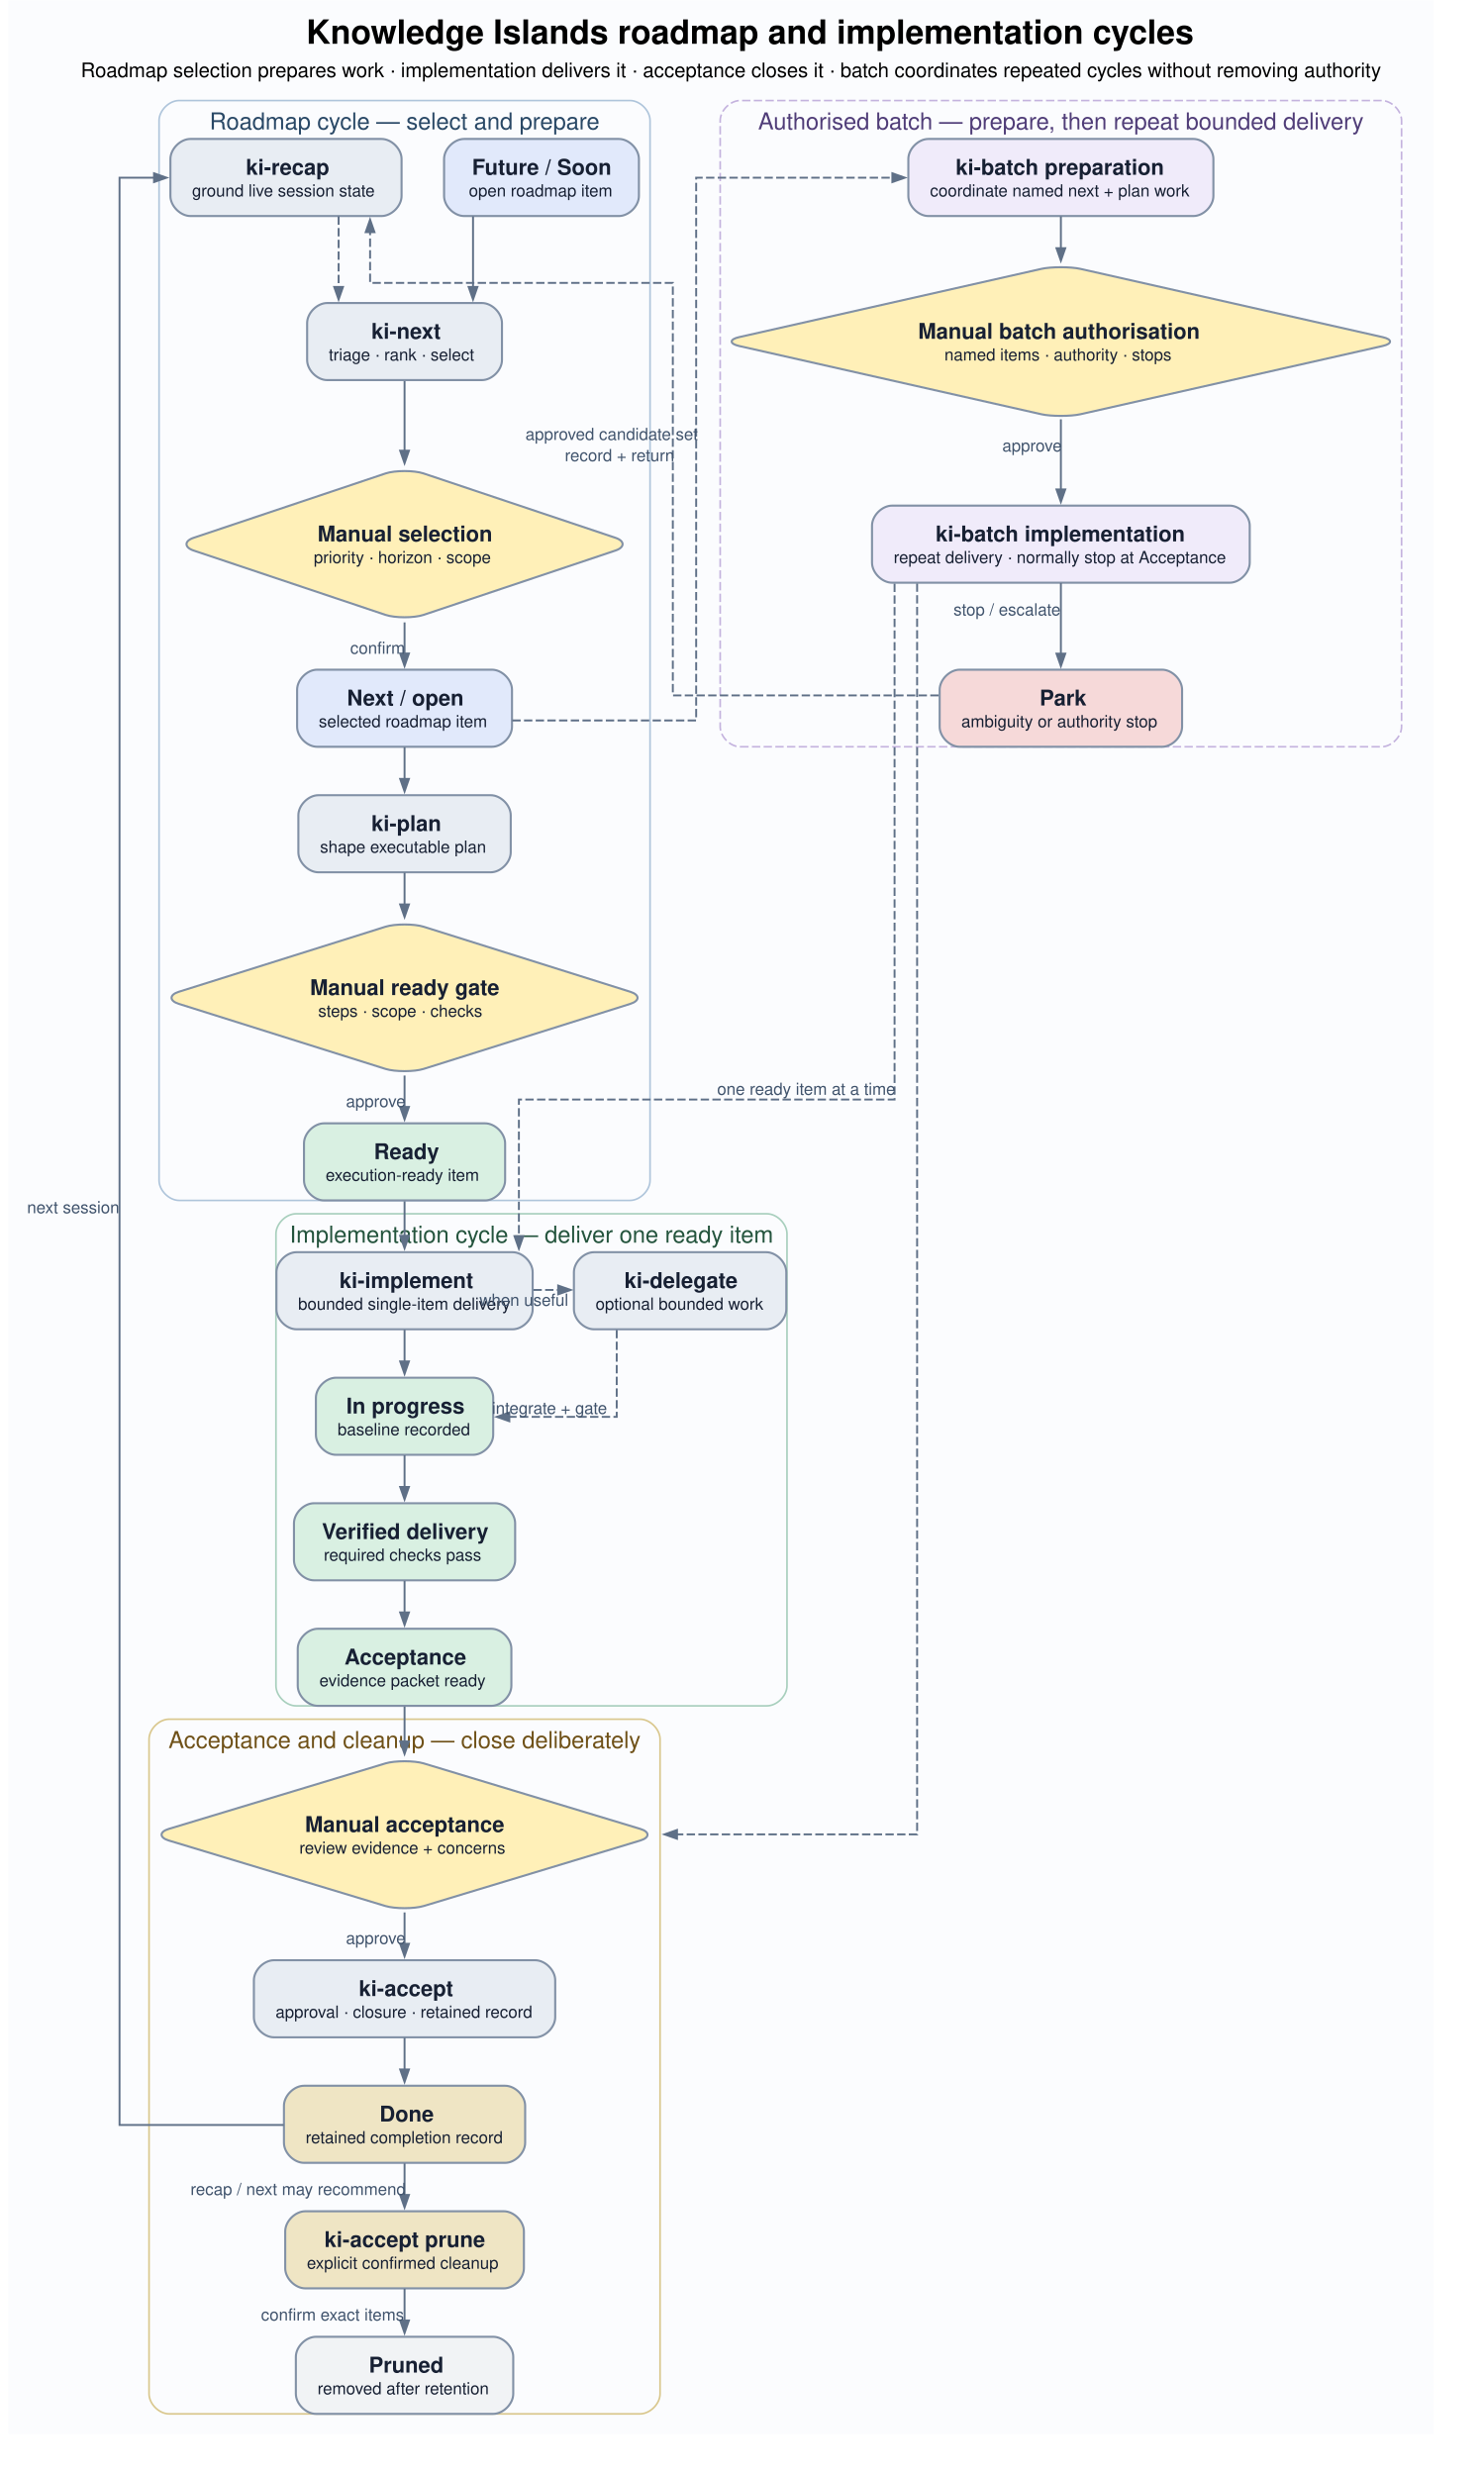
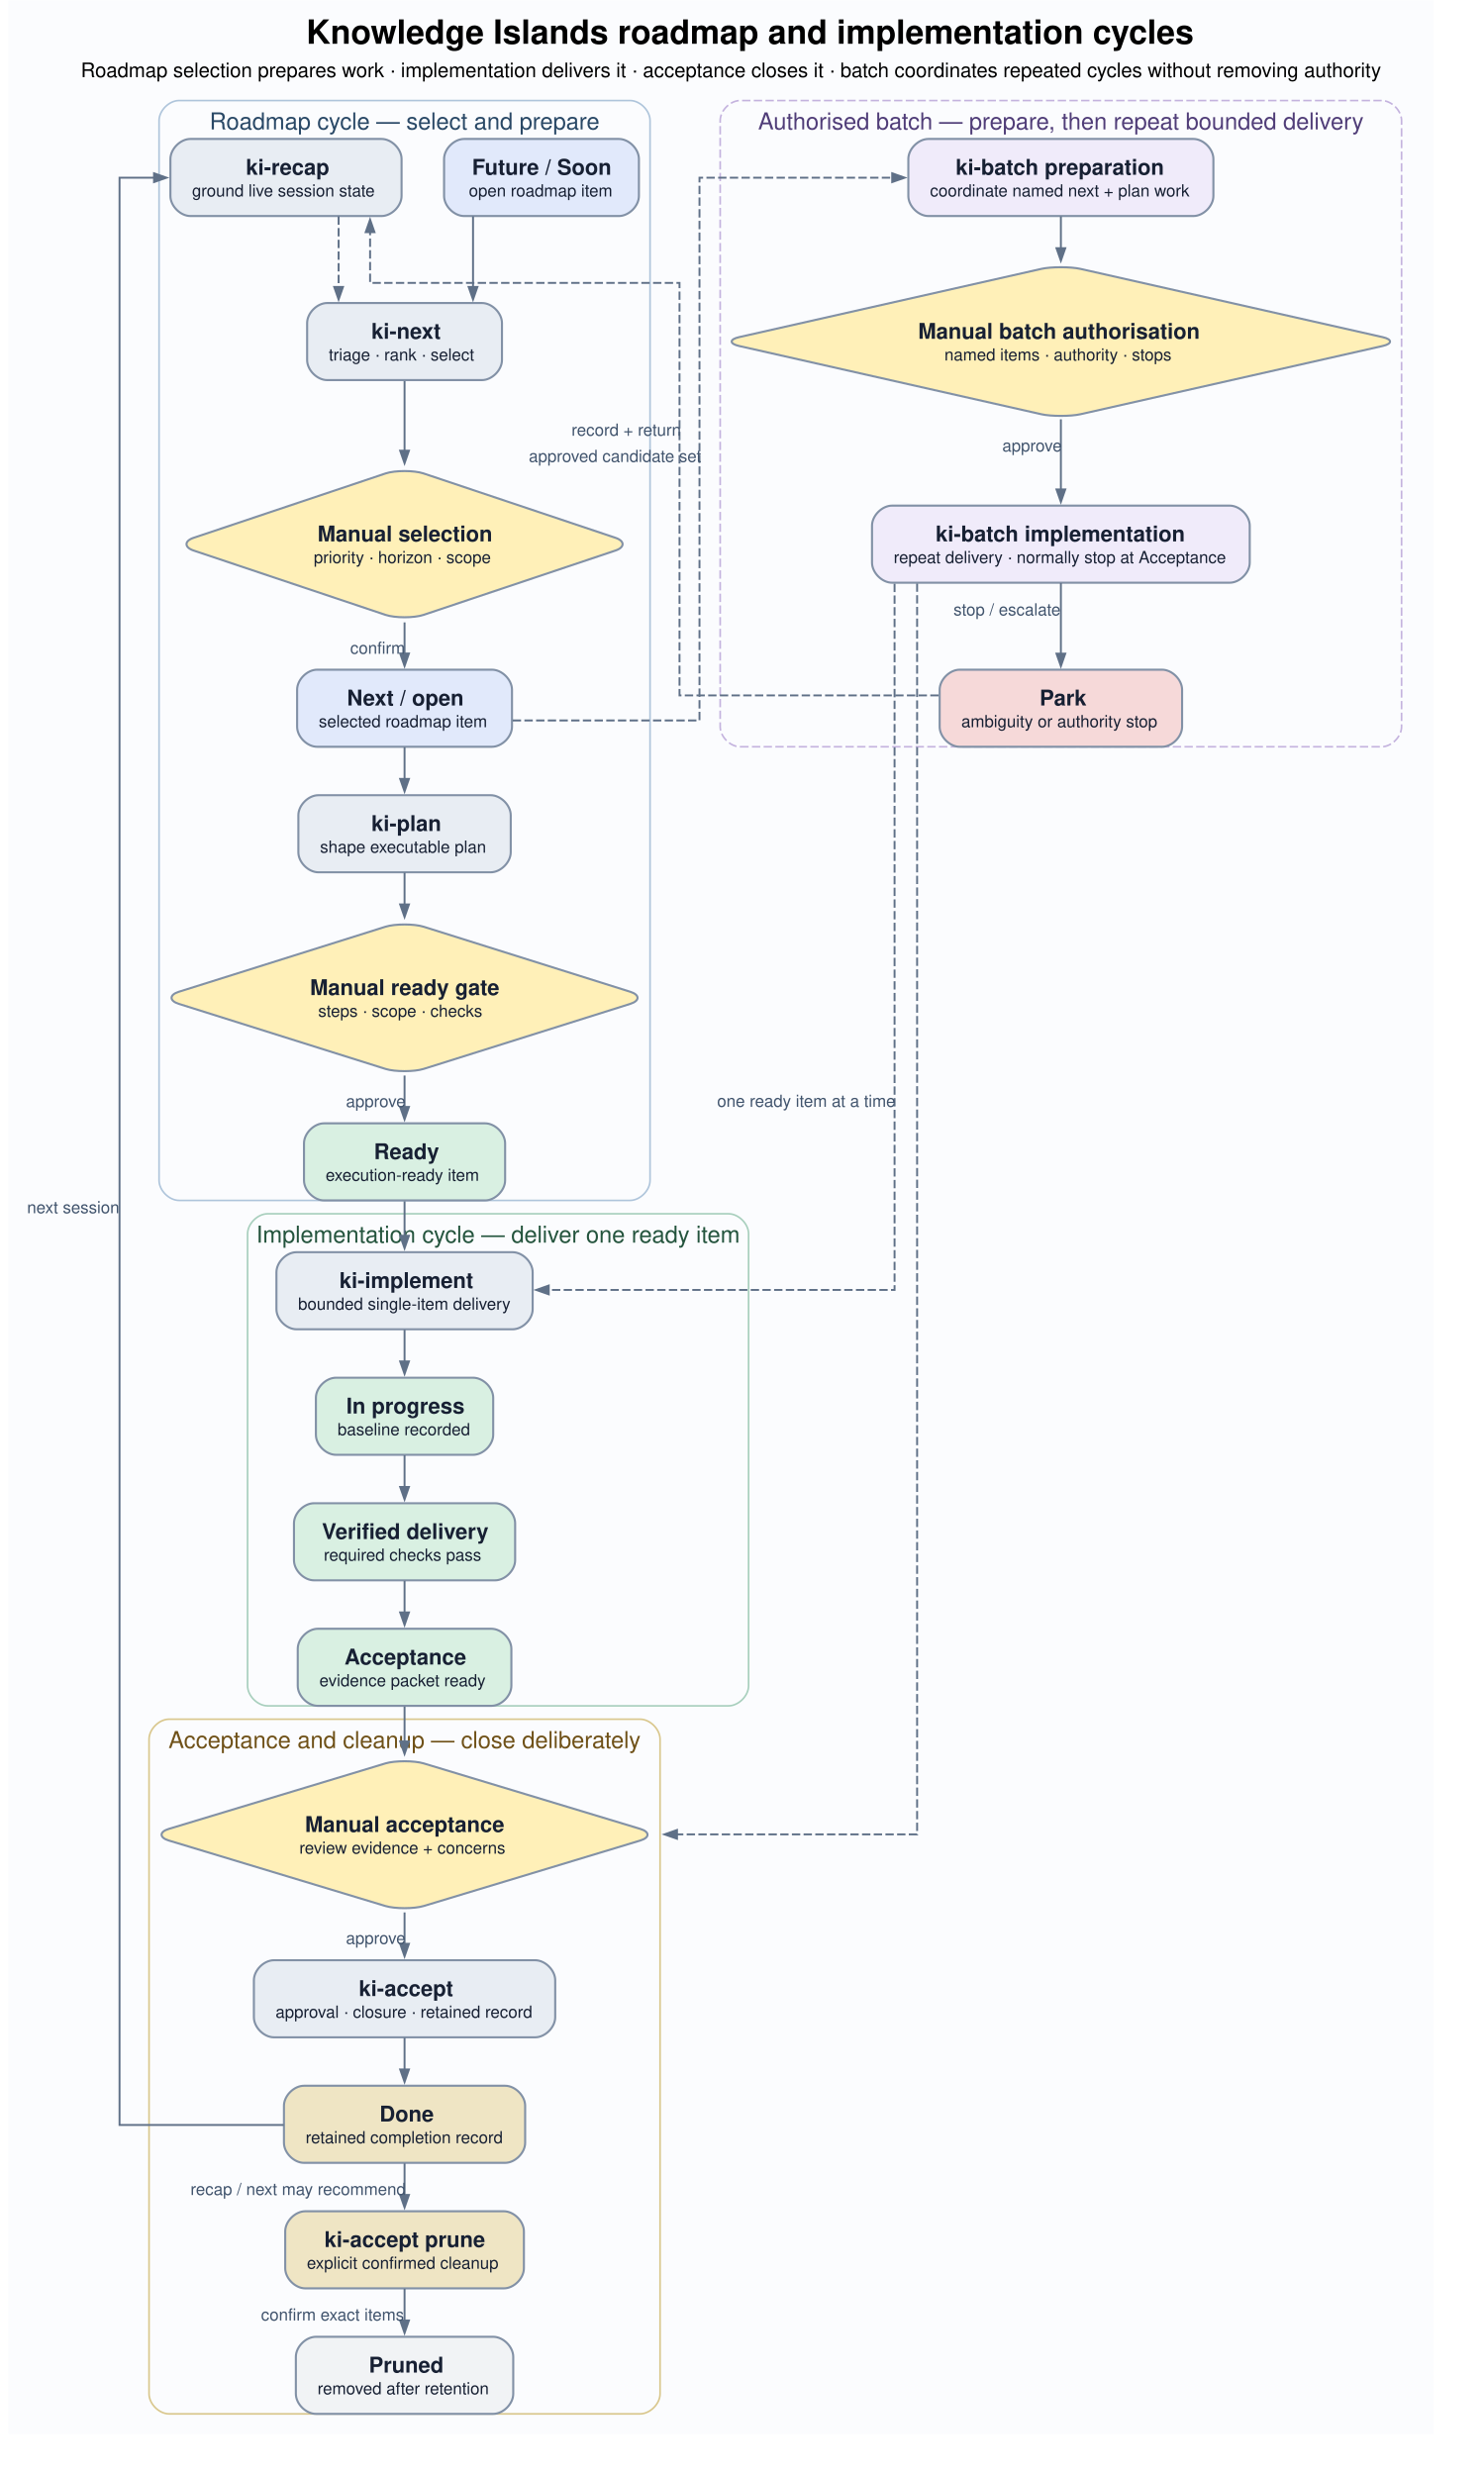
<svg xmlns="http://www.w3.org/2000/svg" width="904pt" height="1508pt" viewBox="25.00 25.00 879.00 1482.00">
  <g id="graph0" class="graph" transform="scale(1 1) rotate(0) translate(29.2 1478.4)">
    <polygon fill="#fbfcfe" stroke="none" points="-4,4 -4,-1453.2 849.5,-1453.2 849.5,4 -4,4" />
    <text xml:space="preserve" text-anchor="start" x="143" y="-1427.2" font-family="Helvetica,sans-Serif" font-size="20.00">      </text>
    <text xml:space="preserve" text-anchor="start" x="174.5" y="-1427.2" font-family="Helvetica,sans-Serif" font-weight="bold" font-size="20.00">Knowledge Islands roadmap and implementation cycles</text>
    <text xml:space="preserve" text-anchor="start" x="8" y="-1407.2" font-family="Helvetica,sans-Serif" font-size="20.00">      </text>
    <text xml:space="preserve" text-anchor="start" x="39.5" y="-1407.2" font-family="Helvetica,sans-Serif" font-size="12.00">Roadmap selection prepares work · implementation delivers it · acceptance closes it · batch coordinates repeated cycles without removing authority</text>
    <text xml:space="preserve" text-anchor="start" x="816.5" y="-1407.2" font-family="Helvetica,sans-Serif" font-size="20.00">    </text>
    <g id="clust1" class="cluster">
      <path fill="#fbfcfe" stroke="#afc5db" d="M98.34,-734.6C98.34,-734.6 368.33,-734.6 368.33,-734.6 374.33,-734.6 380.34,-740.6 380.34,-746.6 380.34,-746.6 380.34,-1381.2 380.34,-1381.2 380.34,-1387.2 374.34,-1393.2 368.34,-1393.2 368.34,-1393.2 98.34,-1393.2 98.34,-1393.2 92.34,-1393.2 86.34,-1387.2 86.34,-1381.2 86.34,-1381.2 86.34,-746.6 86.34,-746.6 86.34,-740.6 92.34,-734.6 98.34,-734.6" />
      <text xml:space="preserve" text-anchor="middle" x="233.34" y="-1375.9" font-family="Helvetica,sans-Serif" font-size="14.00" fill="#294866">Roadmap cycle — select and prepare</text>
    </g>
    <g id="clust2" class="cluster">
-       <path fill="#fbfcfe" stroke="#a8cfbd" d="M168.34,-431.96C168.34,-431.96 450.34,-431.96 450.34,-431.96 456.33,-431.96 462.34,-437.96 462.34,-443.96 462.34,-443.96 462.34,-714.6 462.34,-714.6 462.34,-720.6 456.34,-726.6 450.34,-726.6 450.34,-726.6 168.34,-726.6 168.34,-726.6 162.34,-726.6 156.34,-720.6 156.34,-714.6 156.34,-714.6 156.34,-443.96 156.34,-443.96 156.34,-437.96 162.34,-431.96 168.34,-431.96" />
-       <text xml:space="preserve" text-anchor="middle" x="309.34" y="-709.3" font-family="Helvetica,sans-Serif" font-size="14.00" fill="#24543d">Implementation cycle — deliver one ready item</text>
-     </g>
-     <g id="clust4" class="cluster">
+       <path fill="#fbfcfe" stroke="#a8cfbd" d="M151.34,-431.96C151.34,-431.96 427.33,-431.96 427.33,-431.96 433.33,-431.96 439.34,-437.96 439.34,-443.96 439.34,-443.96 439.34,-714.6 439.34,-714.6 439.34,-720.6 433.34,-726.6 427.34,-726.6 427.34,-726.6 151.34,-726.6 151.34,-726.6 145.34,-726.6 139.34,-720.6 139.34,-714.6 139.34,-714.6 139.34,-443.96 139.34,-443.96 139.34,-437.96 145.34,-431.96 151.34,-431.96" />
+       <text xml:space="preserve" text-anchor="middle" x="289.34" y="-709.3" font-family="Helvetica,sans-Serif" font-size="14.00" fill="#24543d">Implementation cycle — deliver one ready item</text>
+     </g>
+     <g id="clust3" class="cluster">
      <path fill="#fbfcfe" stroke="#d9c78d" d="M92.34,-8C92.34,-8 374.34,-8 374.34,-8 380.33,-8 386.34,-14 386.34,-20 386.34,-20 386.34,-411.96 386.34,-411.96 386.34,-417.96 380.34,-423.96 374.34,-423.96 374.34,-423.96 92.34,-423.96 92.34,-423.96 86.34,-423.96 80.34,-417.96 80.34,-411.96 80.34,-411.96 80.34,-20 80.34,-20 80.34,-14 86.34,-8 92.34,-8" />
      <text xml:space="preserve" text-anchor="middle" x="233.34" y="-406.66" font-family="Helvetica,sans-Serif" font-size="14.00" fill="#6f5118">Acceptance and cleanup — close deliberately</text>
    </g>
-     <g id="clust5" class="cluster">
+     <g id="clust4" class="cluster">
      <path fill="#fbfcfe" stroke="#c4b3de" stroke-dasharray="5,2" d="M434.34,-1006.24C434.34,-1006.24 818.34,-1006.24 818.34,-1006.24 824.34,-1006.24 830.34,-1012.24 830.34,-1018.24 830.34,-1018.24 830.34,-1381.2 830.34,-1381.2 830.34,-1387.2 824.34,-1393.2 818.34,-1393.2 818.34,-1393.2 434.34,-1393.2 434.34,-1393.2 428.34,-1393.2 422.34,-1387.2 422.34,-1381.2 422.34,-1381.2 422.34,-1018.24 422.34,-1018.24 422.34,-1012.24 428.34,-1006.24 434.34,-1006.24" />
      <text xml:space="preserve" text-anchor="middle" x="626.34" y="-1375.9" font-family="Helvetica,sans-Serif" font-size="14.00" fill="#503d78">Authorised batch — prepare, then repeat bounded delivery</text>
    </g>
    <g id="node1" class="node">
      <path fill="#e8edf3" stroke="#8291a6" stroke-width="1.25" d="M219.55,-1370.2C219.55,-1370.2 105.12,-1370.2 105.12,-1370.2 99.12,-1370.2 93.13,-1364.2 93.13,-1358.2 93.13,-1358.2 93.13,-1336.04 93.13,-1336.04 93.13,-1330.04 99.13,-1324.04 105.13,-1324.04 105.13,-1324.04 219.55,-1324.04 219.55,-1324.04 225.55,-1324.04 231.55,-1330.04 231.55,-1336.04 231.55,-1336.04 231.55,-1358.2 231.55,-1358.2 231.55,-1364.2 225.55,-1370.2 219.55,-1370.2" />
      <text xml:space="preserve" text-anchor="start" x="134.59" y="-1348.77" font-family="Helvetica,sans-Serif" font-size="13.00" fill="#172033"> </text>
      <text xml:space="preserve" text-anchor="start" x="138.34" y="-1348.77" font-family="Helvetica,sans-Serif" font-weight="bold" font-size="13.00" fill="#172033">ki-recap</text>
      <text xml:space="preserve" text-anchor="start" x="106.09" y="-1335.77" font-family="Helvetica,sans-Serif" font-size="10.00" fill="#172033">ground live session state</text>
      <text xml:space="preserve" text-anchor="start" x="214.84" y="-1335.77" font-family="Helvetica,sans-Serif" font-size="13.00" fill="#172033"> </text>
    </g>
    <g id="node3" class="node">
      <path fill="#e8edf3" stroke="#8291a6" stroke-width="1.25" d="M279.67,-1271.96C279.67,-1271.96 187,-1271.96 187,-1271.96 181,-1271.96 175,-1265.96 175,-1259.96 175,-1259.96 175,-1237.8 175,-1237.8 175,-1231.8 181,-1225.8 187,-1225.8 187,-1225.8 279.67,-1225.8 279.67,-1225.8 285.67,-1225.8 291.67,-1231.8 291.67,-1237.8 291.67,-1237.8 291.67,-1259.96 291.67,-1259.96 291.67,-1265.96 285.67,-1271.96 279.67,-1271.96" />
      <text xml:space="preserve" text-anchor="start" x="209.71" y="-1250.53" font-family="Helvetica,sans-Serif" font-size="13.00" fill="#172033"> </text>
      <text xml:space="preserve" text-anchor="start" x="213.46" y="-1250.53" font-family="Helvetica,sans-Serif" font-weight="bold" font-size="13.00" fill="#172033">ki-next</text>
      <text xml:space="preserve" text-anchor="start" x="187.96" y="-1237.53" font-family="Helvetica,sans-Serif" font-size="10.00" fill="#172033">triage · rank · select</text>
      <text xml:space="preserve" text-anchor="start" x="274.96" y="-1237.53" font-family="Helvetica,sans-Serif" font-size="13.00" fill="#172033"> </text>
    </g>
    <g id="edge1" class="edge">
      <path fill="none" stroke="#5f7087" stroke-width="1.15" stroke-dasharray="5,2" d="M193.85,-1323.84C193.85,-1323.84 193.85,-1281.58 193.85,-1281.58" />
      <polygon fill="#5f7087" stroke="#5f7087" stroke-width="1.15" points="196.47,-1281.58 193.85,-1274.08 191.22,-1281.58 196.47,-1281.58" />
    </g>
    <g id="node2" class="node">
      <path fill="#e1e9fb" stroke="#8291a6" stroke-width="1.25" d="M361.67,-1370.2C361.67,-1370.2 269,-1370.2 269,-1370.2 263,-1370.2 257,-1364.2 257,-1358.2 257,-1358.2 257,-1336.04 257,-1336.04 257,-1330.04 263,-1324.04 269,-1324.04 269,-1324.04 361.67,-1324.04 361.67,-1324.04 367.67,-1324.04 373.67,-1330.04 373.67,-1336.04 373.67,-1336.04 373.67,-1358.2 373.67,-1358.2 373.67,-1364.2 367.67,-1370.2 361.67,-1370.2" />
      <text xml:space="preserve" text-anchor="start" x="269.96" y="-1348.77" font-family="Helvetica,sans-Serif" font-size="13.00" fill="#172033"> </text>
      <text xml:space="preserve" text-anchor="start" x="273.71" y="-1348.77" font-family="Helvetica,sans-Serif" font-weight="bold" font-size="13.00" fill="#172033">Future / Soon</text>
      <text xml:space="preserve" text-anchor="start" x="271.84" y="-1335.77" font-family="Helvetica,sans-Serif" font-size="10.00" fill="#172033">open roadmap item</text>
      <text xml:space="preserve" text-anchor="start" x="355.09" y="-1335.77" font-family="Helvetica,sans-Serif" font-size="13.00" fill="#172033"> </text>
    </g>
    <g id="edge2" class="edge">
      <path fill="none" stroke="#5f7087" stroke-width="1.15" d="M274.34,-1323.84C274.34,-1323.84 274.34,-1281.58 274.34,-1281.58" />
      <polygon fill="#5f7087" stroke="#5f7087" stroke-width="1.15" points="276.96,-1281.58 274.34,-1274.08 271.71,-1281.58 276.96,-1281.58" />
    </g>
    <g id="node4" class="node">
      <path fill="#fff0b8" stroke="#8291a6" stroke-width="1.25" d="M221.96,-1169.91C221.96,-1169.91 107.04,-1131.37 107.04,-1131.37 101.35,-1129.47 101.35,-1125.65 107.04,-1123.75 107.04,-1123.75 221.96,-1085.21 221.96,-1085.21 227.65,-1083.31 239.02,-1083.31 244.71,-1085.21 244.71,-1085.21 359.63,-1123.75 359.63,-1123.75 365.32,-1125.65 365.32,-1129.47 359.63,-1131.37 359.63,-1131.37 244.71,-1169.91 244.71,-1169.91 239.02,-1171.81 227.65,-1171.81 221.96,-1169.91" />
      <text xml:space="preserve" text-anchor="start" x="177.46" y="-1129.21" font-family="Helvetica,sans-Serif" font-size="13.00" fill="#172033"> </text>
      <text xml:space="preserve" text-anchor="start" x="181.21" y="-1129.21" font-family="Helvetica,sans-Serif" font-weight="bold" font-size="13.00" fill="#172033">Manual selection</text>
      <text xml:space="preserve" text-anchor="start" x="178.96" y="-1116.21" font-family="Helvetica,sans-Serif" font-size="10.00" fill="#172033">priority · horizon · scope</text>
      <text xml:space="preserve" text-anchor="start" x="283.96" y="-1116.21" font-family="Helvetica,sans-Serif" font-size="13.00" fill="#172033"> </text>
    </g>
    <g id="edge3" class="edge">
      <path fill="none" stroke="#5f7087" stroke-width="1.15" d="M233.34,-1225.2C233.34,-1225.2 233.34,-1183.52 233.34,-1183.52" />
      <polygon fill="#5f7087" stroke="#5f7087" stroke-width="1.15" points="235.96,-1183.52 233.34,-1176.02 230.71,-1183.52 235.96,-1183.52" />
    </g>
    <g id="node5" class="node">
      <path fill="#e1e9fb" stroke="#8291a6" stroke-width="1.25" d="M285.67,-1052.4C285.67,-1052.4 181,-1052.4 181,-1052.4 175,-1052.4 169,-1046.4 169,-1040.4 169,-1040.4 169,-1018.24 169,-1018.24 169,-1012.24 175,-1006.24 181,-1006.24 181,-1006.24 285.67,-1006.24 285.67,-1006.24 291.67,-1006.24 297.67,-1012.24 297.67,-1018.24 297.67,-1018.24 297.67,-1040.4 297.67,-1040.4 297.67,-1046.4 291.67,-1052.4 285.67,-1052.4" />
      <text xml:space="preserve" text-anchor="start" x="195.09" y="-1030.97" font-family="Helvetica,sans-Serif" font-size="13.00" fill="#172033"> </text>
      <text xml:space="preserve" text-anchor="start" x="198.84" y="-1030.97" font-family="Helvetica,sans-Serif" font-weight="bold" font-size="13.00" fill="#172033">Next / open</text>
      <text xml:space="preserve" text-anchor="start" x="181.96" y="-1017.97" font-family="Helvetica,sans-Serif" font-size="10.00" fill="#172033">selected roadmap item</text>
      <text xml:space="preserve" text-anchor="start" x="280.96" y="-1017.97" font-family="Helvetica,sans-Serif" font-size="13.00" fill="#172033"> </text>
    </g>
    <g id="edge4" class="edge">
      <path fill="none" stroke="#5f7087" stroke-width="1.15" d="M233.34,-1080.74C233.34,-1080.74 233.34,-1062.08 233.34,-1062.08" />
      <polygon fill="#5f7087" stroke="#5f7087" stroke-width="1.15" points="235.96,-1062.08 233.34,-1054.58 230.71,-1062.08 235.96,-1062.08" />
      <text xml:space="preserve" text-anchor="middle" x="217.21" y="-1061.91" font-family="Helvetica,sans-Serif" font-size="10.00" fill="#41546d">confirm</text>
    </g>
    <g id="node6" class="node">
      <path fill="#e8edf3" stroke="#8291a6" stroke-width="1.25" d="M284.92,-977.24C284.92,-977.24 181.75,-977.24 181.75,-977.24 175.75,-977.24 169.75,-971.24 169.75,-965.24 169.75,-965.24 169.75,-943.08 169.75,-943.08 169.75,-937.08 175.75,-931.08 181.75,-931.08 181.75,-931.08 284.92,-931.08 284.92,-931.08 290.92,-931.08 296.92,-937.08 296.92,-943.08 296.92,-943.08 296.92,-965.24 296.92,-965.24 296.92,-971.24 290.92,-977.24 284.92,-977.24" />
      <text xml:space="preserve" text-anchor="start" x="209.71" y="-955.81" font-family="Helvetica,sans-Serif" font-size="13.00" fill="#172033"> </text>
      <text xml:space="preserve" text-anchor="start" x="213.46" y="-955.81" font-family="Helvetica,sans-Serif" font-weight="bold" font-size="13.00" fill="#172033">ki-plan</text>
      <text xml:space="preserve" text-anchor="start" x="182.71" y="-942.81" font-family="Helvetica,sans-Serif" font-size="10.00" fill="#172033">shape executable plan</text>
      <text xml:space="preserve" text-anchor="start" x="280.21" y="-942.81" font-family="Helvetica,sans-Serif" font-size="13.00" fill="#172033"> </text>
    </g>
    <g id="edge5" class="edge">
      <path fill="none" stroke="#5f7087" stroke-width="1.15" d="M233.34,-1005.95C233.34,-1005.95 233.34,-987.01 233.34,-987.01" />
      <polygon fill="#5f7087" stroke="#5f7087" stroke-width="1.15" points="235.96,-987.01 233.34,-979.51 230.71,-987.01 235.96,-987.01" />
    </g>
-     <g id="node19" class="node">
+     <g id="node18" class="node">
      <path fill="#f0ebfa" stroke="#8291a6" stroke-width="1.25" d="M705.67,-1370.2C705.67,-1370.2 547,-1370.2 547,-1370.2 541,-1370.2 535,-1364.2 535,-1358.2 535,-1358.2 535,-1336.04 535,-1336.04 535,-1330.04 541,-1324.04 547,-1324.04 547,-1324.04 705.67,-1324.04 705.67,-1324.04 711.67,-1324.04 717.67,-1330.04 717.67,-1336.04 717.67,-1336.04 717.67,-1358.2 717.67,-1358.2 717.67,-1364.2 711.67,-1370.2 705.67,-1370.2" />
      <text xml:space="preserve" text-anchor="start" x="559.59" y="-1348.77" font-family="Helvetica,sans-Serif" font-size="13.00" fill="#172033"> </text>
      <text xml:space="preserve" text-anchor="start" x="563.34" y="-1348.77" font-family="Helvetica,sans-Serif" font-weight="bold" font-size="13.00" fill="#172033">ki-batch preparation</text>
      <text xml:space="preserve" text-anchor="start" x="547.96" y="-1335.77" font-family="Helvetica,sans-Serif" font-size="10.00" fill="#172033">coordinate named next + plan work</text>
      <text xml:space="preserve" text-anchor="start" x="700.96" y="-1335.77" font-family="Helvetica,sans-Serif" font-size="13.00" fill="#172033"> </text>
    </g>
-     <g id="edge20" class="edge">
-       <path fill="none" stroke="#5f7087" stroke-width="1.15" stroke-dasharray="5,2" d="M297.86,-1022C347.6,-1022 407.95,-1022 407.95,-1022 407.95,-1022 407.95,-1347 407.95,-1347 407.95,-1347 525.43,-1347 525.43,-1347" />
-       <polygon fill="#5f7087" stroke="#5f7087" stroke-width="1.15" points="525.43,-1349.63 532.93,-1347 525.43,-1344.38 525.43,-1349.63" />
-       <text xml:space="preserve" text-anchor="middle" x="357.32" y="-1189.95" font-family="Helvetica,sans-Serif" font-size="10.00" fill="#41546d">approved candidate set</text>
+     <g id="edge18" class="edge">
+       <path fill="none" stroke="#5f7087" stroke-width="1.15" stroke-dasharray="5,2" d="M298.1,-1022C348.5,-1022 409.94,-1022 409.94,-1022 409.94,-1022 409.94,-1347 409.94,-1347 409.94,-1347 525.33,-1347 525.33,-1347" />
+       <polygon fill="#5f7087" stroke="#5f7087" stroke-width="1.15" points="525.33,-1349.63 532.83,-1347 525.33,-1344.38 525.33,-1349.63" />
+       <text xml:space="preserve" text-anchor="middle" x="359.32" y="-1176.77" font-family="Helvetica,sans-Serif" font-size="10.00" fill="#41546d">approved candidate set</text>
    </g>
    <g id="node7" class="node">
      <path fill="#fff0b8" stroke="#8291a6" stroke-width="1.25" d="M221.89,-898.48C221.89,-898.48 98.11,-859.52 98.11,-859.52 92.39,-857.72 92.39,-854.12 98.11,-852.32 98.11,-852.32 221.89,-813.36 221.89,-813.36 227.61,-811.56 239.06,-811.56 244.78,-813.36 244.78,-813.36 368.56,-852.32 368.56,-852.32 374.28,-854.12 374.28,-857.72 368.56,-859.52 368.56,-859.52 244.78,-898.48 244.78,-898.48 239.06,-900.28 227.61,-900.28 221.89,-898.48" />
      <text xml:space="preserve" text-anchor="start" x="172.96" y="-857.57" font-family="Helvetica,sans-Serif" font-size="13.00" fill="#172033"> </text>
      <text xml:space="preserve" text-anchor="start" x="176.71" y="-857.57" font-family="Helvetica,sans-Serif" font-weight="bold" font-size="13.00" fill="#172033">Manual ready gate</text>
      <text xml:space="preserve" text-anchor="start" x="181.59" y="-844.57" font-family="Helvetica,sans-Serif" font-size="10.00" fill="#172033">steps · scope · checks</text>
      <text xml:space="preserve" text-anchor="start" x="281.34" y="-844.57" font-family="Helvetica,sans-Serif" font-size="13.00" fill="#172033"> </text>
    </g>
    <g id="edge6" class="edge">
      <path fill="none" stroke="#5f7087" stroke-width="1.15" d="M233.34,-930.88C233.34,-930.88 233.34,-911.82 233.34,-911.82" />
      <polygon fill="#5f7087" stroke="#5f7087" stroke-width="1.15" points="235.96,-911.82 233.34,-904.32 230.71,-911.82 235.96,-911.82" />
    </g>
    <g id="node8" class="node">
      <path fill="#d9f0e2" stroke="#8291a6" stroke-width="1.25" d="M281.55,-780.76C281.55,-780.76 185.12,-780.76 185.12,-780.76 179.12,-780.76 173.12,-774.76 173.12,-768.76 173.12,-768.76 173.12,-746.6 173.12,-746.6 173.12,-740.6 179.12,-734.6 185.12,-734.6 185.12,-734.6 281.55,-734.6 281.55,-734.6 287.55,-734.6 293.55,-740.6 293.55,-746.6 293.55,-746.6 293.55,-768.76 293.55,-768.76 293.55,-774.76 287.55,-780.76 281.55,-780.76" />
      <text xml:space="preserve" text-anchor="start" x="211.21" y="-759.33" font-family="Helvetica,sans-Serif" font-size="13.00" fill="#172033"> </text>
      <text xml:space="preserve" text-anchor="start" x="214.96" y="-759.33" font-family="Helvetica,sans-Serif" font-weight="bold" font-size="13.00" fill="#172033">Ready</text>
      <text xml:space="preserve" text-anchor="start" x="186.09" y="-746.33" font-family="Helvetica,sans-Serif" font-size="10.00" fill="#172033">execution-ready item</text>
      <text xml:space="preserve" text-anchor="start" x="276.84" y="-746.33" font-family="Helvetica,sans-Serif" font-size="13.00" fill="#172033"> </text>
    </g>
    <g id="edge7" class="edge">
      <path fill="none" stroke="#5f7087" stroke-width="1.15" d="M233.34,-809.39C233.34,-809.39 233.34,-790.59 233.34,-790.59" />
      <polygon fill="#5f7087" stroke="#5f7087" stroke-width="1.15" points="235.96,-790.59 233.34,-783.09 230.71,-790.59 235.96,-790.59" />
      <text xml:space="preserve" text-anchor="middle" x="216.09" y="-790.49" font-family="Helvetica,sans-Serif" font-size="10.00" fill="#41546d">approve</text>
    </g>
    <g id="node9" class="node">
      <path fill="#e8edf3" stroke="#8291a6" stroke-width="1.25" d="M298.05,-703.6C298.05,-703.6 168.62,-703.6 168.62,-703.6 162.62,-703.6 156.62,-697.6 156.62,-691.6 156.62,-691.6 156.62,-669.44 156.62,-669.44 156.62,-663.44 162.62,-657.44 168.62,-657.44 168.62,-657.44 298.05,-657.44 298.05,-657.44 304.05,-657.44 310.05,-663.44 310.05,-669.44 310.05,-669.44 310.05,-691.6 310.05,-691.6 310.05,-697.6 304.05,-703.6 298.05,-703.6" />
      <text xml:space="preserve" text-anchor="start" x="190.59" y="-682.17" font-family="Helvetica,sans-Serif" font-size="13.00" fill="#172033"> </text>
      <text xml:space="preserve" text-anchor="start" x="194.34" y="-682.17" font-family="Helvetica,sans-Serif" font-weight="bold" font-size="13.00" fill="#172033">ki-implement</text>
      <text xml:space="preserve" text-anchor="start" x="169.59" y="-669.17" font-family="Helvetica,sans-Serif" font-size="10.00" fill="#172033">bounded single-item delivery</text>
      <text xml:space="preserve" text-anchor="start" x="293.34" y="-669.17" font-family="Helvetica,sans-Serif" font-size="13.00" fill="#172033"> </text>
    </g>
    <g id="edge8" class="edge">
      <path fill="none" stroke="#5f7087" stroke-width="1.15" d="M233.34,-734.11C233.34,-734.11 233.34,-713.45 233.34,-713.45" />
      <polygon fill="#5f7087" stroke="#5f7087" stroke-width="1.15" points="235.96,-713.45 233.34,-705.95 230.71,-713.45 235.96,-713.45" />
    </g>
    <g id="node10" class="node">
      <path fill="#d9f0e2" stroke="#8291a6" stroke-width="1.25" d="M274.42,-628.44C274.42,-628.44 192.25,-628.44 192.25,-628.44 186.25,-628.44 180.25,-622.44 180.25,-616.44 180.25,-616.44 180.25,-594.28 180.25,-594.28 180.25,-588.28 186.25,-582.28 192.25,-582.28 192.25,-582.28 274.42,-582.28 274.42,-582.28 280.42,-582.28 286.42,-588.28 286.42,-594.28 286.42,-594.28 286.42,-616.44 286.42,-616.44 286.42,-622.44 280.42,-628.44 274.42,-628.44" />
      <text xml:space="preserve" text-anchor="start" x="194.71" y="-607.01" font-family="Helvetica,sans-Serif" font-size="13.00" fill="#172033"> </text>
      <text xml:space="preserve" text-anchor="start" x="198.46" y="-607.01" font-family="Helvetica,sans-Serif" font-weight="bold" font-size="13.00" fill="#172033">In progress</text>
      <text xml:space="preserve" text-anchor="start" x="193.21" y="-594.01" font-family="Helvetica,sans-Serif" font-size="10.00" fill="#172033">baseline recorded</text>
      <text xml:space="preserve" text-anchor="start" x="269.71" y="-594.01" font-family="Helvetica,sans-Serif" font-size="13.00" fill="#172033"> </text>
    </g>
    <g id="edge9" class="edge">
      <path fill="none" stroke="#5f7087" stroke-width="1.15" d="M233.34,-657.15C233.34,-657.15 233.34,-638.21 233.34,-638.21" />
      <polygon fill="#5f7087" stroke="#5f7087" stroke-width="1.15" points="235.96,-638.21 233.34,-630.71 230.71,-638.21 235.96,-638.21" />
    </g>
-     <g id="node13" class="node">
-       <path fill="#e8edf3" stroke="#8291a6" stroke-width="1.25" d="M449.92,-703.6C449.92,-703.6 346.75,-703.6 346.75,-703.6 340.75,-703.6 334.75,-697.6 334.75,-691.6 334.75,-691.6 334.75,-669.44 334.75,-669.44 334.75,-663.44 340.75,-657.44 346.75,-657.44 346.75,-657.44 449.92,-657.44 449.92,-657.44 455.92,-657.44 461.92,-663.44 461.92,-669.44 461.92,-669.44 461.92,-691.6 461.92,-691.6 461.92,-697.6 455.92,-703.6 449.92,-703.6" />
-       <text xml:space="preserve" text-anchor="start" x="361.21" y="-682.17" font-family="Helvetica,sans-Serif" font-size="13.00" fill="#172033"> </text>
-       <text xml:space="preserve" text-anchor="start" x="364.96" y="-682.17" font-family="Helvetica,sans-Serif" font-weight="bold" font-size="13.00" fill="#172033">ki-delegate</text>
-       <text xml:space="preserve" text-anchor="start" x="347.71" y="-669.17" font-family="Helvetica,sans-Serif" font-size="10.00" fill="#172033">optional bounded work</text>
-       <text xml:space="preserve" text-anchor="start" x="445.21" y="-669.17" font-family="Helvetica,sans-Serif" font-size="13.00" fill="#172033"> </text>
-     </g>
-     <g id="edge12" class="edge">
-       <path fill="none" stroke="#5f7087" stroke-width="1.15" stroke-dasharray="5,2" d="M310.52,-681C310.52,-681 325.33,-681 325.33,-681" />
-       <polygon fill="#5f7087" stroke="#5f7087" stroke-width="1.15" points="325.33,-683.63 332.83,-681 325.33,-678.38 325.33,-683.63" />
-       <text xml:space="preserve" text-anchor="middle" x="304.8" y="-671.5" font-family="Helvetica,sans-Serif" font-size="10.00" fill="#41546d">when useful</text>
-     </g>
    <g id="node11" class="node">
      <path fill="#d9f0e2" stroke="#8291a6" stroke-width="1.25" d="M287.55,-553.28C287.55,-553.28 179.12,-553.28 179.12,-553.28 173.12,-553.28 167.12,-547.28 167.12,-541.28 167.12,-541.28 167.12,-519.12 167.12,-519.12 167.12,-513.12 173.12,-507.12 179.12,-507.12 179.12,-507.12 287.55,-507.12 287.55,-507.12 293.55,-507.12 299.55,-513.12 299.55,-519.12 299.55,-519.12 299.55,-541.28 299.55,-541.28 299.55,-547.28 293.55,-553.28 287.55,-553.28" />
      <text xml:space="preserve" text-anchor="start" x="180.09" y="-531.85" font-family="Helvetica,sans-Serif" font-size="13.00" fill="#172033"> </text>
      <text xml:space="preserve" text-anchor="start" x="183.84" y="-531.85" font-family="Helvetica,sans-Serif" font-weight="bold" font-size="13.00" fill="#172033">Verified delivery</text>
      <text xml:space="preserve" text-anchor="start" x="184.96" y="-518.85" font-family="Helvetica,sans-Serif" font-size="10.00" fill="#172033">required checks pass</text>
      <text xml:space="preserve" text-anchor="start" x="277.96" y="-518.85" font-family="Helvetica,sans-Serif" font-size="13.00" fill="#172033"> </text>
    </g>
    <g id="edge10" class="edge">
      <path fill="none" stroke="#5f7087" stroke-width="1.15" d="M233.34,-581.99C233.34,-581.99 233.34,-563.05 233.34,-563.05" />
      <polygon fill="#5f7087" stroke="#5f7087" stroke-width="1.15" points="235.96,-563.05 233.34,-555.55 230.71,-563.05 235.96,-563.05" />
    </g>
    <g id="node12" class="node">
      <path fill="#d9f0e2" stroke="#8291a6" stroke-width="1.25" d="M285.3,-478.12C285.3,-478.12 181.38,-478.12 181.38,-478.12 175.38,-478.12 169.38,-472.12 169.38,-466.12 169.38,-466.12 169.38,-443.96 169.38,-443.96 169.38,-437.96 175.38,-431.96 181.38,-431.96 181.38,-431.96 285.3,-431.96 285.3,-431.96 291.3,-431.96 297.3,-437.96 297.3,-443.96 297.3,-443.96 297.3,-466.12 297.3,-466.12 297.3,-472.12 291.3,-478.12 285.3,-478.12" />
      <text xml:space="preserve" text-anchor="start" x="193.59" y="-456.69" font-family="Helvetica,sans-Serif" font-size="13.00" fill="#172033"> </text>
      <text xml:space="preserve" text-anchor="start" x="197.34" y="-456.69" font-family="Helvetica,sans-Serif" font-weight="bold" font-size="13.00" fill="#172033">Acceptance</text>
      <text xml:space="preserve" text-anchor="start" x="182.34" y="-443.69" font-family="Helvetica,sans-Serif" font-size="10.00" fill="#172033">evidence packet ready</text>
      <text xml:space="preserve" text-anchor="start" x="280.59" y="-443.69" font-family="Helvetica,sans-Serif" font-size="13.00" fill="#172033"> </text>
    </g>
    <g id="edge11" class="edge">
      <path fill="none" stroke="#5f7087" stroke-width="1.15" d="M233.34,-506.83C233.34,-506.83 233.34,-487.89 233.34,-487.89" />
      <polygon fill="#5f7087" stroke="#5f7087" stroke-width="1.15" points="235.96,-487.89 233.34,-480.39 230.71,-487.89 235.96,-487.89" />
    </g>
-     <g id="node14" class="node">
+     <g id="node13" class="node">
      <path fill="#fff0b8" stroke="#8291a6" stroke-width="1.25" d="M221.85,-397.49C221.85,-397.49 92.15,-358.27 92.15,-358.27 86.41,-356.54 86.41,-353.06 92.15,-351.33 92.15,-351.33 221.85,-312.11 221.85,-312.11 227.59,-310.38 239.08,-310.38 244.82,-312.11 244.82,-312.11 374.52,-351.33 374.52,-351.33 380.26,-353.06 380.26,-356.54 374.52,-358.27 374.52,-358.27 244.82,-397.49 244.82,-397.49 239.08,-399.22 227.59,-399.22 221.85,-397.49" />
      <text xml:space="preserve" text-anchor="start" x="169.96" y="-356.45" font-family="Helvetica,sans-Serif" font-size="13.00" fill="#172033"> </text>
      <text xml:space="preserve" text-anchor="start" x="173.71" y="-356.45" font-family="Helvetica,sans-Serif" font-weight="bold" font-size="13.00" fill="#172033">Manual acceptance</text>
      <text xml:space="preserve" text-anchor="start" x="170.34" y="-343.45" font-family="Helvetica,sans-Serif" font-size="10.00" fill="#172033">review evidence + concerns</text>
      <text xml:space="preserve" text-anchor="start" x="292.59" y="-343.45" font-family="Helvetica,sans-Serif" font-size="13.00" fill="#172033"> </text>
    </g>
-     <g id="edge14" class="edge">
+     <g id="edge12" class="edge">
      <path fill="none" stroke="#5f7087" stroke-width="1.15" d="M233.34,-431.54C233.34,-431.54 233.34,-410.66 233.34,-410.66" />
      <polygon fill="#5f7087" stroke="#5f7087" stroke-width="1.15" points="235.96,-410.66 233.34,-403.16 230.71,-410.66 235.96,-410.66" />
    </g>
-     <g id="edge13" class="edge">
-       <path fill="none" stroke="#5f7087" stroke-width="1.15" stroke-dasharray="5,2" d="M360.38,-657.04C360.38,-634.87 360.38,-605 360.38,-605 360.38,-605 296.08,-605 296.08,-605" />
-       <polygon fill="#5f7087" stroke="#5f7087" stroke-width="1.15" points="296.08,-602.38 288.58,-605 296.08,-607.63 296.08,-602.38" />
-       <text xml:space="preserve" text-anchor="middle" x="320.13" y="-606.75" font-family="Helvetica,sans-Serif" font-size="10.00" fill="#41546d">integrate + gate</text>
-     </g>
-     <g id="node15" class="node">
+     <g id="node14" class="node">
      <path fill="#e8edf3" stroke="#8291a6" stroke-width="1.25" d="M311.55,-279.64C311.55,-279.64 155.12,-279.64 155.12,-279.64 149.12,-279.64 143.12,-273.64 143.12,-267.64 143.12,-267.64 143.12,-245.48 143.12,-245.48 143.12,-239.48 149.12,-233.48 155.12,-233.48 155.12,-233.48 311.55,-233.48 311.55,-233.48 317.55,-233.48 323.55,-239.48 323.55,-245.48 323.55,-245.48 323.55,-267.64 323.55,-267.64 323.55,-273.64 317.55,-279.64 311.55,-279.64" />
      <text xml:space="preserve" text-anchor="start" x="202.21" y="-258.21" font-family="Helvetica,sans-Serif" font-size="13.00" fill="#172033"> </text>
      <text xml:space="preserve" text-anchor="start" x="205.96" y="-258.21" font-family="Helvetica,sans-Serif" font-weight="bold" font-size="13.00" fill="#172033">ki-accept</text>
      <text xml:space="preserve" text-anchor="start" x="156.09" y="-245.21" font-family="Helvetica,sans-Serif" font-size="10.00" fill="#172033">approval · closure · retained record</text>
      <text xml:space="preserve" text-anchor="start" x="306.84" y="-245.21" font-family="Helvetica,sans-Serif" font-size="13.00" fill="#172033"> </text>
    </g>
-     <g id="edge15" class="edge">
+     <g id="edge13" class="edge">
      <path fill="none" stroke="#5f7087" stroke-width="1.15" d="M233.34,-308.27C233.34,-308.27 233.34,-289.47 233.34,-289.47" />
      <polygon fill="#5f7087" stroke="#5f7087" stroke-width="1.15" points="235.96,-289.47 233.34,-281.97 230.71,-289.47 235.96,-289.47" />
      <text xml:space="preserve" text-anchor="middle" x="216.09" y="-289.37" font-family="Helvetica,sans-Serif" font-size="10.00" fill="#41546d">approve</text>
    </g>
-     <g id="node16" class="node">
+     <g id="node15" class="node">
      <path fill="#efe5c4" stroke="#8291a6" stroke-width="1.25" d="M293.55,-204.48C293.55,-204.48 173.12,-204.48 173.12,-204.48 167.12,-204.48 161.12,-198.48 161.12,-192.48 161.12,-192.48 161.12,-170.32 161.12,-170.32 161.12,-164.32 167.12,-158.32 173.12,-158.32 173.12,-158.32 293.55,-158.32 293.55,-158.32 299.55,-158.32 305.55,-164.32 305.55,-170.32 305.55,-170.32 305.55,-192.48 305.55,-192.48 305.55,-198.48 299.55,-204.48 293.55,-204.48" />
      <text xml:space="preserve" text-anchor="start" x="214.59" y="-183.05" font-family="Helvetica,sans-Serif" font-size="13.00" fill="#172033"> </text>
      <text xml:space="preserve" text-anchor="start" x="218.34" y="-183.05" font-family="Helvetica,sans-Serif" font-weight="bold" font-size="13.00" fill="#172033">Done</text>
      <text xml:space="preserve" text-anchor="start" x="174.09" y="-170.05" font-family="Helvetica,sans-Serif" font-size="10.00" fill="#172033">retained completion record</text>
      <text xml:space="preserve" text-anchor="start" x="288.84" y="-170.05" font-family="Helvetica,sans-Serif" font-size="13.00" fill="#172033"> </text>
    </g>
-     <g id="edge16" class="edge">
+     <g id="edge14" class="edge">
      <path fill="none" stroke="#5f7087" stroke-width="1.15" d="M233.34,-233.19C233.34,-233.19 233.34,-214.25 233.34,-214.25" />
      <polygon fill="#5f7087" stroke="#5f7087" stroke-width="1.15" points="235.96,-214.25 233.34,-206.75 230.71,-214.25 235.96,-214.25" />
    </g>
-     <g id="edge19" class="edge">
+     <g id="edge17" class="edge">
      <path fill="none" stroke="#5f7087" stroke-width="1.15" d="M160.96,-181C114.44,-181 62.67,-181 62.67,-181 62.67,-181 62.67,-1347 62.67,-1347 62.67,-1347 83.33,-1347 83.33,-1347" />
      <polygon fill="#5f7087" stroke="#5f7087" stroke-width="1.15" points="83.33,-1349.63 90.83,-1347 83.33,-1344.38 83.33,-1349.63" />
      <text xml:space="preserve" text-anchor="middle" x="34.92" y="-726.94" font-family="Helvetica,sans-Serif" font-size="10.00" fill="#41546d">next session</text>
    </g>
-     <g id="node17" class="node">
+     <g id="node16" class="node">
      <path fill="#efe5c4" stroke="#8291a6" stroke-width="1.25" d="M292.8,-129.32C292.8,-129.32 173.88,-129.32 173.88,-129.32 167.88,-129.32 161.88,-123.32 161.88,-117.32 161.88,-117.32 161.88,-95.16 161.88,-95.16 161.88,-89.16 167.88,-83.16 173.88,-83.16 173.88,-83.16 292.8,-83.16 292.8,-83.16 298.8,-83.16 304.8,-89.16 304.8,-95.16 304.8,-95.16 304.8,-117.32 304.8,-117.32 304.8,-123.32 298.8,-129.32 292.8,-129.32" />
      <text xml:space="preserve" text-anchor="start" x="181.59" y="-107.89" font-family="Helvetica,sans-Serif" font-size="13.00" fill="#172033"> </text>
      <text xml:space="preserve" text-anchor="start" x="185.34" y="-107.89" font-family="Helvetica,sans-Serif" font-weight="bold" font-size="13.00" fill="#172033">ki-accept prune</text>
      <text xml:space="preserve" text-anchor="start" x="174.84" y="-94.89" font-family="Helvetica,sans-Serif" font-size="10.00" fill="#172033">explicit confirmed cleanup</text>
      <text xml:space="preserve" text-anchor="start" x="288.09" y="-94.89" font-family="Helvetica,sans-Serif" font-size="13.00" fill="#172033"> </text>
    </g>
-     <g id="edge17" class="edge">
+     <g id="edge15" class="edge">
      <path fill="none" stroke="#5f7087" stroke-width="1.15" d="M233.34,-158.03C233.34,-158.03 233.34,-139.09 233.34,-139.09" />
      <polygon fill="#5f7087" stroke="#5f7087" stroke-width="1.15" points="235.96,-139.09 233.34,-131.59 230.71,-139.09 235.96,-139.09" />
      <text xml:space="preserve" text-anchor="middle" x="169.59" y="-139.06" font-family="Helvetica,sans-Serif" font-size="10.00" fill="#41546d">recap / next may recommend</text>
    </g>
-     <g id="node18" class="node">
+     <g id="node17" class="node">
      <path fill="#f1f3f5" stroke="#8291a6" stroke-width="1.25" d="M286.42,-54.16C286.42,-54.16 180.25,-54.16 180.25,-54.16 174.25,-54.16 168.25,-48.16 168.25,-42.16 168.25,-42.16 168.25,-20 168.25,-20 168.25,-14 174.25,-8 180.25,-8 180.25,-8 286.42,-8 286.42,-8 292.42,-8 298.42,-14 298.42,-20 298.42,-20 298.42,-42.16 298.42,-42.16 298.42,-48.16 292.42,-54.16 286.42,-54.16" />
      <text xml:space="preserve" text-anchor="start" x="208.21" y="-32.73" font-family="Helvetica,sans-Serif" font-size="13.00" fill="#172033"> </text>
      <text xml:space="preserve" text-anchor="start" x="211.96" y="-32.73" font-family="Helvetica,sans-Serif" font-weight="bold" font-size="13.00" fill="#172033">Pruned</text>
      <text xml:space="preserve" text-anchor="start" x="181.21" y="-19.73" font-family="Helvetica,sans-Serif" font-size="10.00" fill="#172033">removed after retention</text>
      <text xml:space="preserve" text-anchor="start" x="281.71" y="-19.73" font-family="Helvetica,sans-Serif" font-size="13.00" fill="#172033"> </text>
    </g>
-     <g id="edge18" class="edge">
+     <g id="edge16" class="edge">
      <path fill="none" stroke="#5f7087" stroke-width="1.15" d="M233.34,-82.87C233.34,-82.87 233.34,-63.93 233.34,-63.93" />
      <polygon fill="#5f7087" stroke="#5f7087" stroke-width="1.15" points="235.96,-63.93 233.34,-56.43 230.71,-63.93 235.96,-63.93" />
      <text xml:space="preserve" text-anchor="middle" x="190.21" y="-63.9" font-family="Helvetica,sans-Serif" font-size="10.00" fill="#41546d">confirm exact items</text>
    </g>
-     <g id="node20" class="node">
+     <g id="node19" class="node">
      <path fill="#fff0b8" stroke="#8291a6" stroke-width="1.25" d="M614.63,-1292.4C614.63,-1292.4 433.62,-1251.52 433.62,-1251.52 427.77,-1250.2 427.77,-1247.56 433.62,-1246.24 433.62,-1246.24 614.63,-1205.36 614.63,-1205.36 620.48,-1204.04 632.19,-1204.04 638.04,-1205.36 638.04,-1205.36 819.05,-1246.24 819.05,-1246.24 824.9,-1247.56 824.9,-1250.2 819.05,-1251.52 819.05,-1251.52 638.04,-1292.4 638.04,-1292.4 632.19,-1293.72 620.48,-1293.72 614.63,-1292.4" />
      <text xml:space="preserve" text-anchor="start" x="537.09" y="-1250.53" font-family="Helvetica,sans-Serif" font-size="13.00" fill="#172033"> </text>
      <text xml:space="preserve" text-anchor="start" x="540.84" y="-1250.53" font-family="Helvetica,sans-Serif" font-weight="bold" font-size="13.00" fill="#172033">Manual batch authorisation</text>
      <text xml:space="preserve" text-anchor="start" x="556.59" y="-1237.53" font-family="Helvetica,sans-Serif" font-size="10.00" fill="#172033">named items · authority · stops</text>
      <text xml:space="preserve" text-anchor="start" x="692.34" y="-1237.53" font-family="Helvetica,sans-Serif" font-size="13.00" fill="#172033"> </text>
    </g>
-     <g id="edge21" class="edge">
+     <g id="edge19" class="edge">
      <path fill="none" stroke="#5f7087" stroke-width="1.15" d="M626.34,-1323.84C626.34,-1323.84 626.34,-1304.78 626.34,-1304.78" />
      <polygon fill="#5f7087" stroke="#5f7087" stroke-width="1.15" points="628.96,-1304.78 626.34,-1297.28 623.71,-1304.78 628.96,-1304.78" />
    </g>
-     <g id="node21" class="node">
+     <g id="node20" class="node">
      <path fill="#f0ebfa" stroke="#8291a6" stroke-width="1.25" d="M727.42,-1150.64C727.42,-1150.64 525.25,-1150.64 525.25,-1150.64 519.25,-1150.64 513.25,-1144.64 513.25,-1138.64 513.25,-1138.64 513.25,-1116.48 513.25,-1116.48 513.25,-1110.48 519.25,-1104.48 525.25,-1104.48 525.25,-1104.48 727.42,-1104.48 727.42,-1104.48 733.42,-1104.48 739.42,-1110.48 739.42,-1116.48 739.42,-1116.48 739.42,-1138.64 739.42,-1138.64 739.42,-1144.64 733.42,-1150.64 727.42,-1150.64" />
      <text xml:space="preserve" text-anchor="start" x="547.59" y="-1129.21" font-family="Helvetica,sans-Serif" font-size="13.00" fill="#172033"> </text>
      <text xml:space="preserve" text-anchor="start" x="551.34" y="-1129.21" font-family="Helvetica,sans-Serif" font-weight="bold" font-size="13.00" fill="#172033">ki-batch implementation</text>
      <text xml:space="preserve" text-anchor="start" x="526.21" y="-1116.21" font-family="Helvetica,sans-Serif" font-size="10.00" fill="#172033">repeat delivery · normally stop at Acceptance</text>
      <text xml:space="preserve" text-anchor="start" x="722.71" y="-1116.21" font-family="Helvetica,sans-Serif" font-size="13.00" fill="#172033"> </text>
    </g>
-     <g id="edge22" class="edge">
+     <g id="edge20" class="edge">
      <path fill="none" stroke="#5f7087" stroke-width="1.15" d="M626.34,-1202.32C626.34,-1202.32 626.34,-1160.35 626.34,-1160.35" />
      <polygon fill="#5f7087" stroke="#5f7087" stroke-width="1.15" points="628.96,-1160.35 626.34,-1152.85 623.71,-1160.35 628.96,-1160.35" />
      <text xml:space="preserve" text-anchor="middle" x="609.09" y="-1183.08" font-family="Helvetica,sans-Serif" font-size="10.00" fill="#41546d">approve</text>
    </g>
-     <g id="edge23" class="edge">
-       <path fill="none" stroke="#5f7087" stroke-width="1.15" stroke-dasharray="5,2" d="M526.75,-1103.91C526.75,-1027.93 526.75,-795 526.75,-795 526.75,-795 301.8,-795 301.8,-795 301.8,-795 301.8,-713.2 301.8,-713.2" />
-       <polygon fill="#5f7087" stroke="#5f7087" stroke-width="1.15" points="304.42,-713.2 301.8,-705.7 299.17,-713.2 304.42,-713.2" />
-       <text xml:space="preserve" text-anchor="middle" x="473.88" y="-797.83" font-family="Helvetica,sans-Serif" font-size="10.00" fill="#41546d">one ready item at a time</text>
-     </g>
-     <g id="edge26" class="edge">
+     <g id="edge21" class="edge">
+       <path fill="none" stroke="#5f7087" stroke-width="1.15" stroke-dasharray="5,2" d="M526.75,-1103.87C526.75,-1011.55 526.75,-681 526.75,-681 526.75,-681 319.67,-681 319.67,-681" />
+       <polygon fill="#5f7087" stroke="#5f7087" stroke-width="1.15" points="319.67,-678.38 312.17,-681 319.67,-683.63 319.67,-678.38" />
+       <text xml:space="preserve" text-anchor="middle" x="473.88" y="-790.64" font-family="Helvetica,sans-Serif" font-size="10.00" fill="#41546d">one ready item at a time</text>
+     </g>
+     <g id="edge24" class="edge">
      <path fill="none" stroke="#5f7087" stroke-width="1.15" stroke-dasharray="5,2" d="M540.25,-1104.02C540.25,-974.54 540.25,-355 540.25,-355 540.25,-355 396.48,-355 396.48,-355" />
      <polygon fill="#5f7087" stroke="#5f7087" stroke-width="1.15" points="396.48,-352.38 388.98,-355 396.48,-357.63 396.48,-352.38" />
    </g>
-     <g id="node22" class="node">
+     <g id="node21" class="node">
      <path fill="#f6d9d9" stroke="#8291a6" stroke-width="1.25" d="M686.92,-1052.4C686.92,-1052.4 565.75,-1052.4 565.75,-1052.4 559.75,-1052.4 553.75,-1046.4 553.75,-1040.4 553.75,-1040.4 553.75,-1018.24 553.75,-1018.24 553.75,-1012.24 559.75,-1006.24 565.75,-1006.24 565.75,-1006.24 686.92,-1006.24 686.92,-1006.24 692.92,-1006.24 698.92,-1012.24 698.92,-1018.24 698.92,-1018.24 698.92,-1040.4 698.92,-1040.4 698.92,-1046.4 692.92,-1052.4 686.92,-1052.4" />
      <text xml:space="preserve" text-anchor="start" x="609.84" y="-1030.97" font-family="Helvetica,sans-Serif" font-size="13.00" fill="#172033"> </text>
      <text xml:space="preserve" text-anchor="start" x="613.59" y="-1030.97" font-family="Helvetica,sans-Serif" font-weight="bold" font-size="13.00" fill="#172033">Park</text>
      <text xml:space="preserve" text-anchor="start" x="566.71" y="-1017.97" font-family="Helvetica,sans-Serif" font-size="10.00" fill="#172033">ambiguity or authority stop</text>
      <text xml:space="preserve" text-anchor="start" x="682.21" y="-1017.97" font-family="Helvetica,sans-Serif" font-size="13.00" fill="#172033"> </text>
    </g>
-     <g id="edge24" class="edge">
+     <g id="edge22" class="edge">
      <path fill="none" stroke="#5f7087" stroke-width="1.15" d="M626.34,-1104.28C626.34,-1104.28 626.34,-1062.02 626.34,-1062.02" />
      <polygon fill="#5f7087" stroke="#5f7087" stroke-width="1.15" points="628.96,-1062.02 626.34,-1054.52 623.71,-1062.02 628.96,-1062.02" />
      <text xml:space="preserve" text-anchor="middle" x="594.09" y="-1084.9" font-family="Helvetica,sans-Serif" font-size="10.00" fill="#41546d">stop / escalate</text>
    </g>
-     <g id="edge25" class="edge">
-       <path fill="none" stroke="#5f7087" stroke-width="1.15" stroke-dasharray="5,2" d="M553.13,-1037C485.02,-1037 393.98,-1037 393.98,-1037 393.98,-1037 393.98,-1284 393.98,-1284 393.98,-1284 212.7,-1284 212.7,-1284 212.7,-1284 212.7,-1314.38 212.7,-1314.38" />
+     <g id="edge23" class="edge">
+       <path fill="none" stroke="#5f7087" stroke-width="1.15" stroke-dasharray="5,2" d="M553.14,-1037C486.34,-1037 397.98,-1037 397.98,-1037 397.98,-1037 397.98,-1284 397.98,-1284 397.98,-1284 212.7,-1284 212.7,-1284 212.7,-1284 212.7,-1314.38 212.7,-1314.38" />
      <polygon fill="#5f7087" stroke="#5f7087" stroke-width="1.15" points="210.07,-1314.38 212.7,-1321.88 215.32,-1314.38 210.07,-1314.38" />
-       <text xml:space="preserve" text-anchor="middle" x="362.1" y="-1177.25" font-family="Helvetica,sans-Serif" font-size="10.00" fill="#41546d">record + return</text>
+       <text xml:space="preserve" text-anchor="middle" x="366.1" y="-1192.5" font-family="Helvetica,sans-Serif" font-size="10.00" fill="#41546d">record + return</text>
    </g>
  </g>
</svg>
